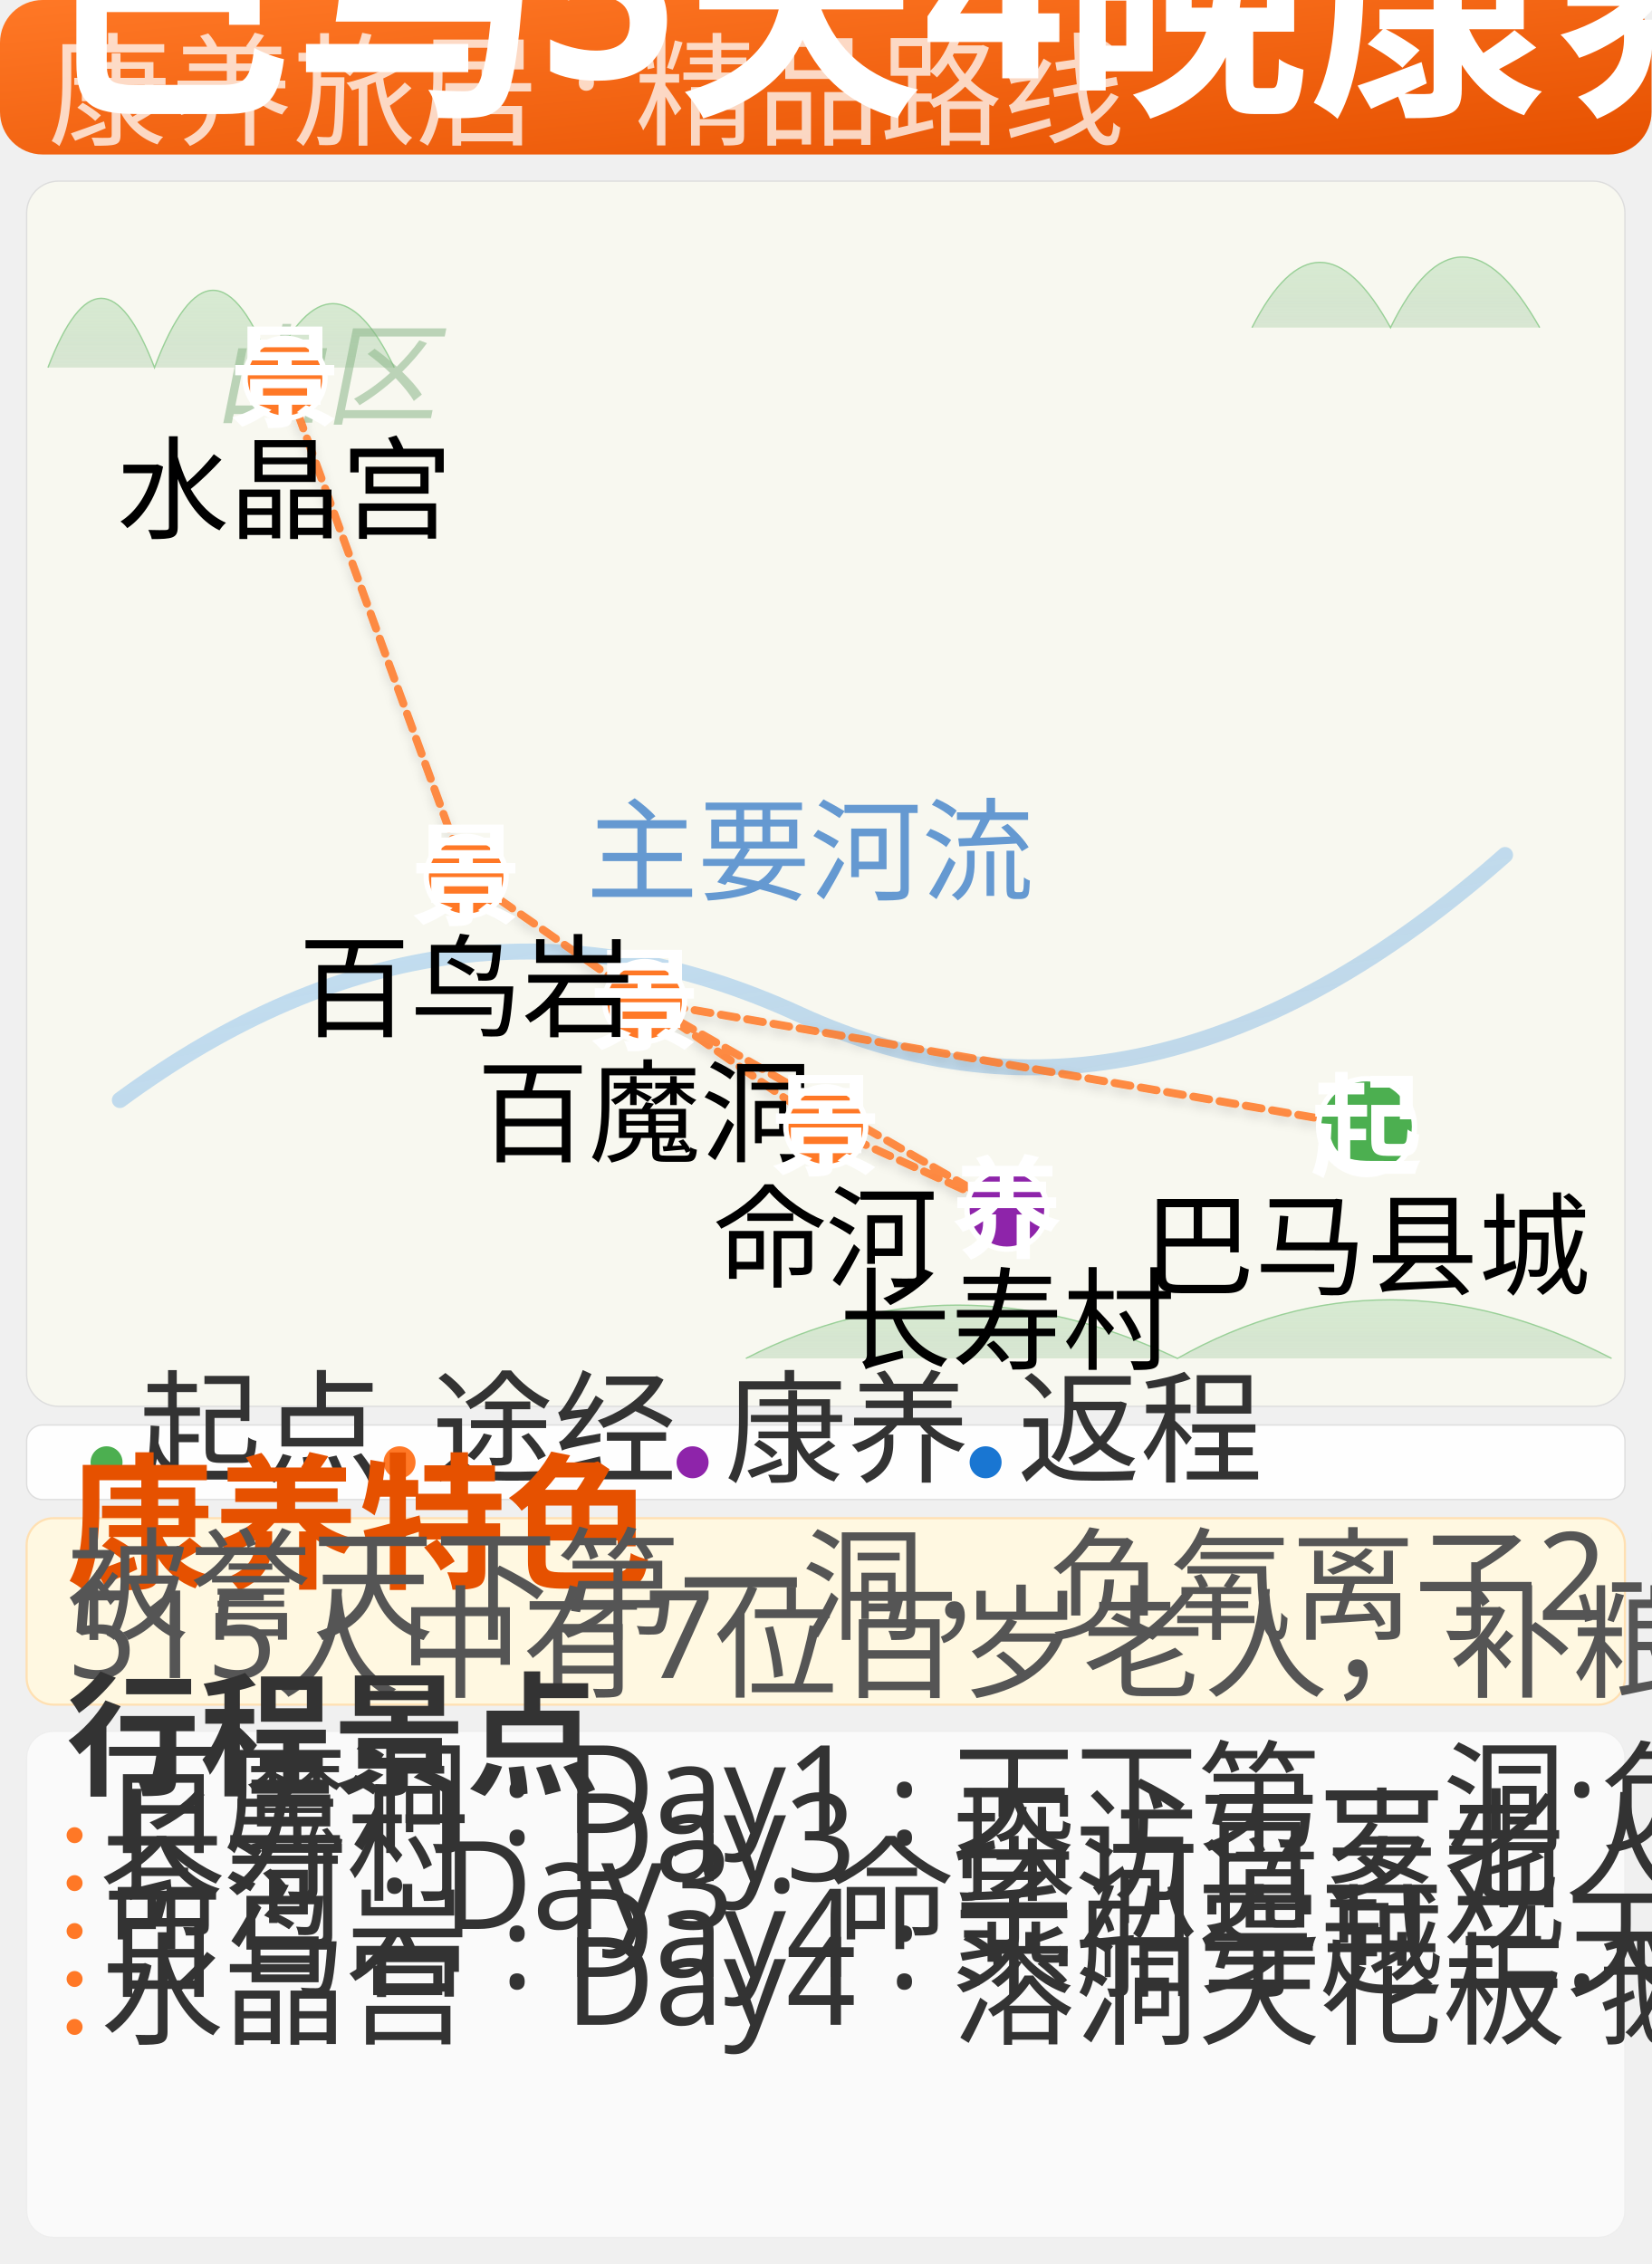
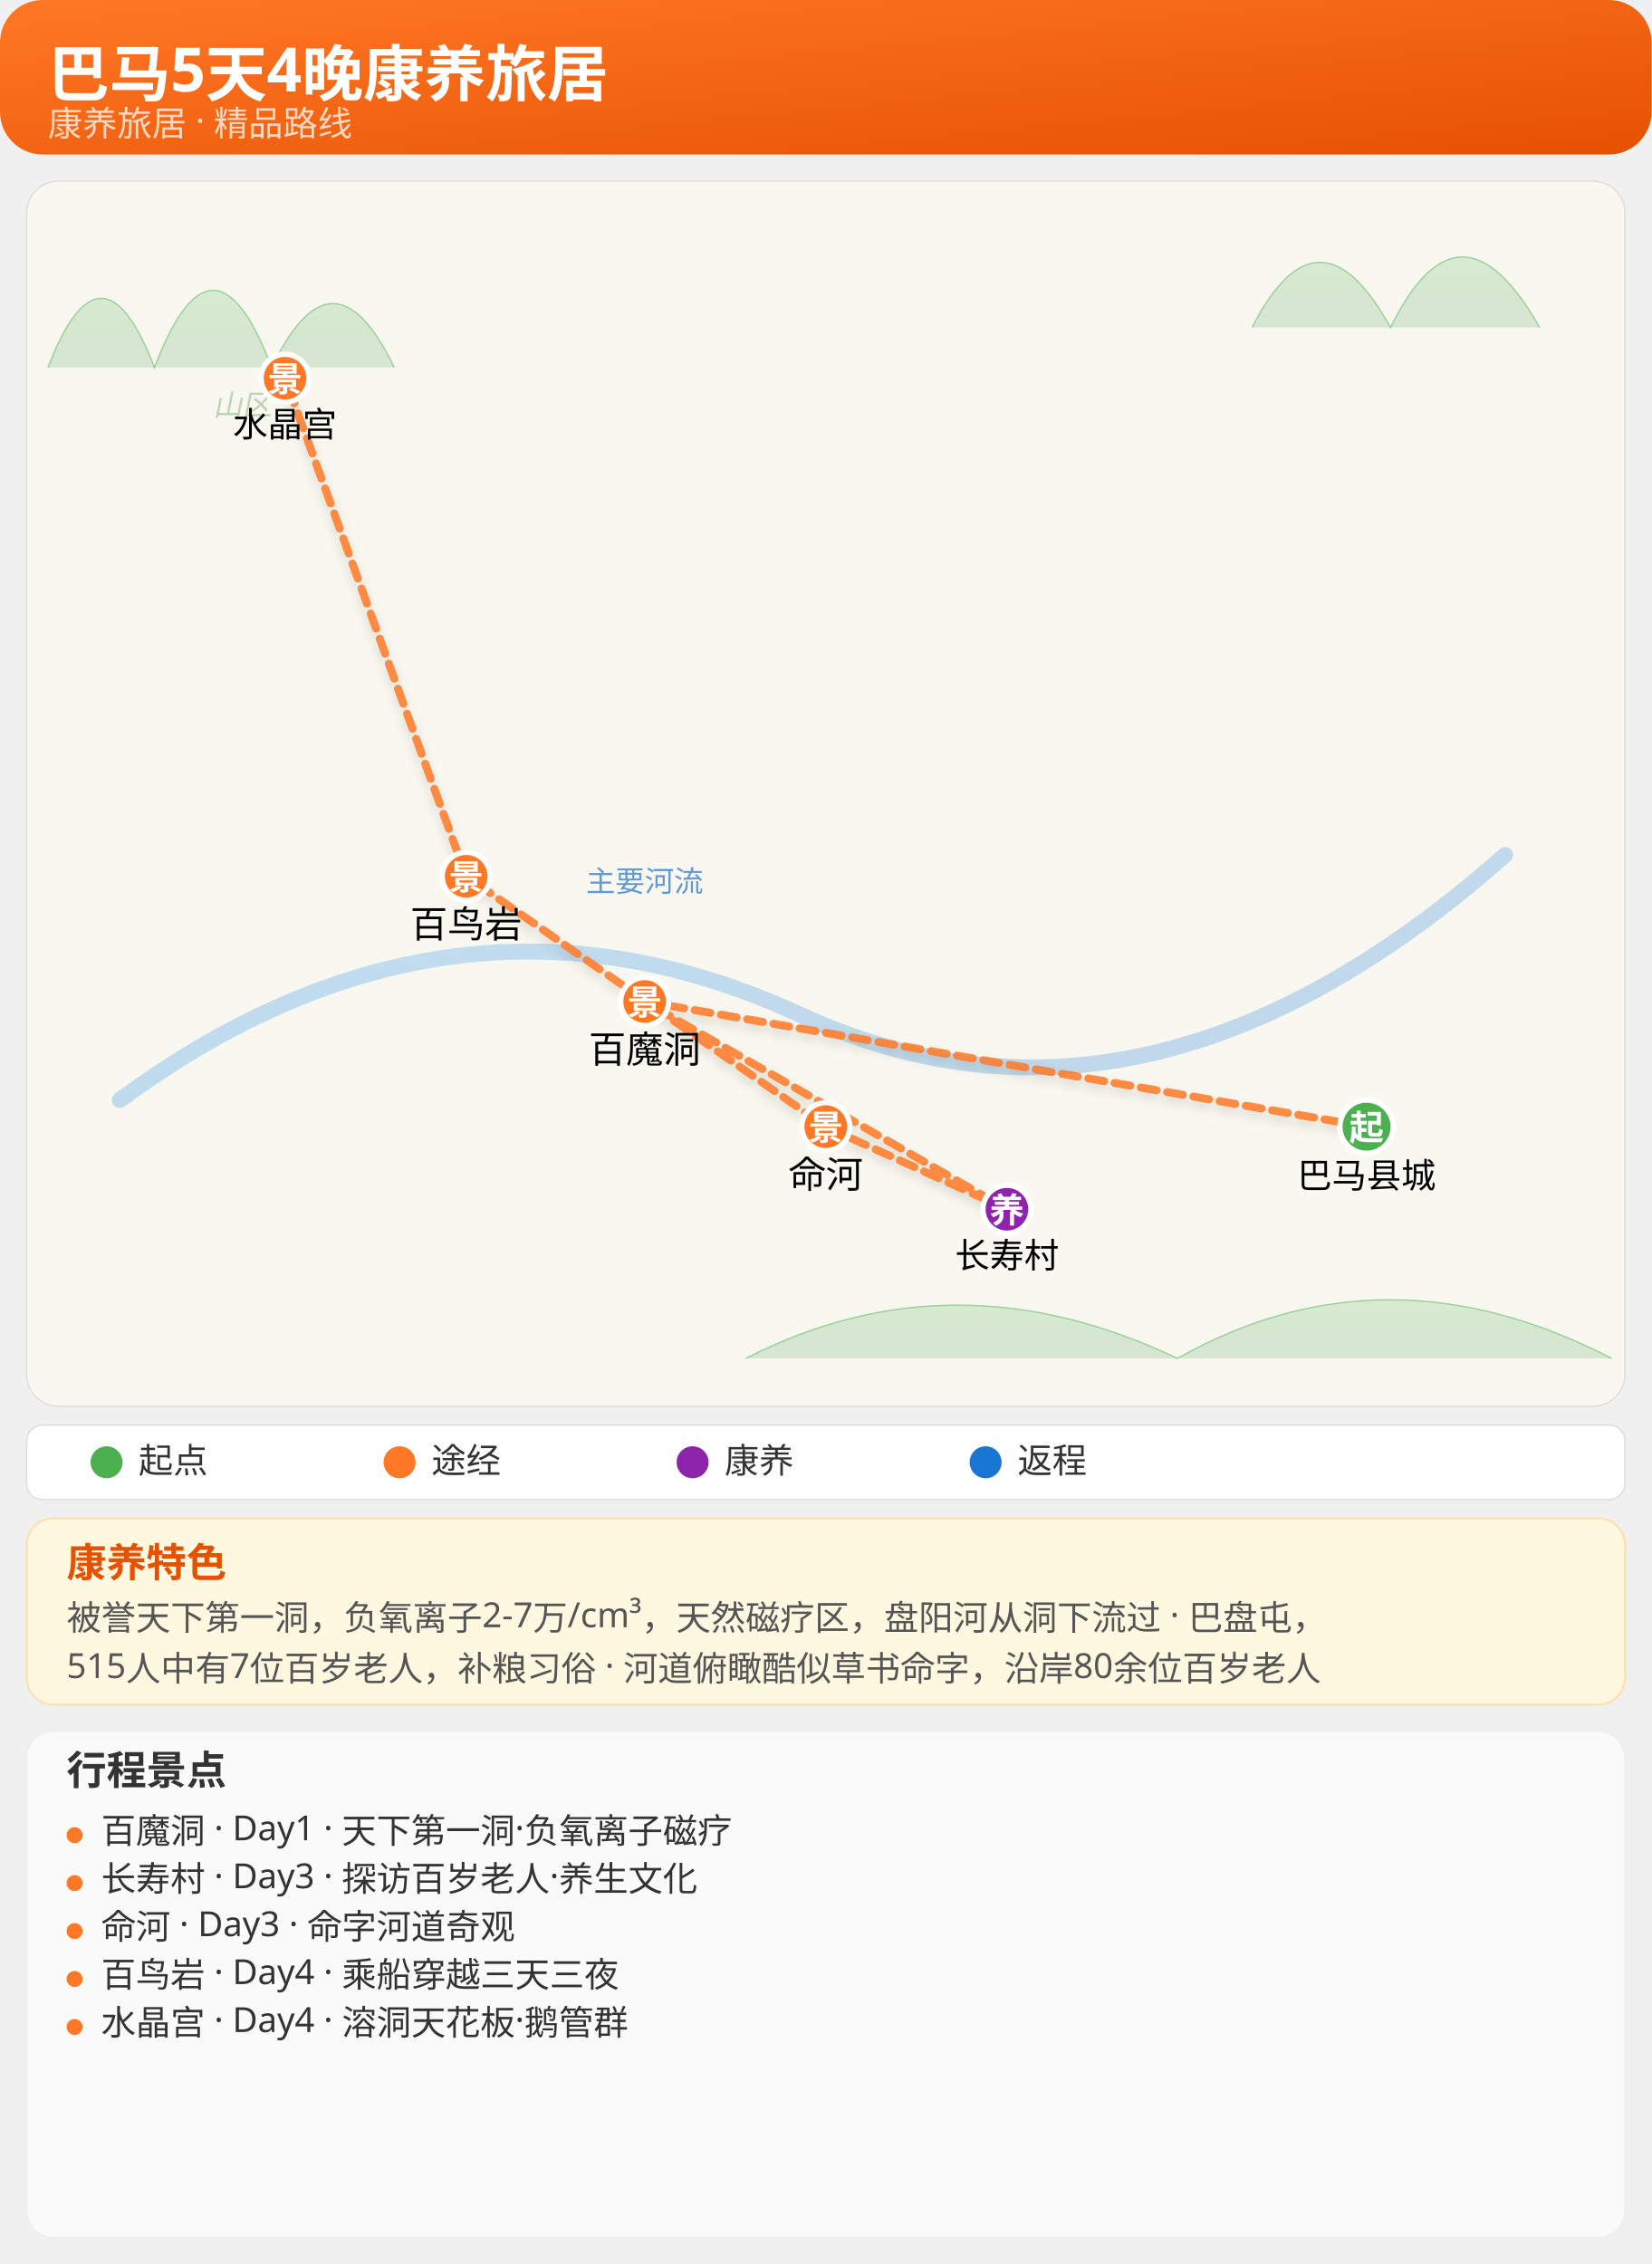
<svg xmlns="http://www.w3.org/2000/svg" viewBox="0 0 620 850" data-route-id="bama_5d4n" data-version="elder" data-route-name="巴马5天4晚康养旅居" data-center-lat="24.2000" data-center-lng="107.1000" style="width:100%;max-width:620px;background:linear-gradient(180deg,#F5F0E8 0%,#E8F4E8 100%);border-radius:16px;font-family:'PingFang SC','Microsoft YaHei',sans-serif">
  <defs>
    <linearGradient id="boundaryGrad" x1="0" y1="0" x2="1" y2="1">
      <stop offset="0%" stop-color="#E8F5E9" stop-opacity="0.95" />
      <stop offset="100%" stop-color="#C8E6C9" stop-opacity="0.8" />
    </linearGradient>
    <linearGradient id="riverGrad" x1="0" y1="0" x2="1" y2="1">
      <stop offset="0%" stop-color="#64B5F6" stop-opacity="0.7" />
      <stop offset="100%" stop-color="#1976D2" stop-opacity="0.5" />
    </linearGradient>
    <linearGradient id="hillGrad" x1="0" y1="0" x2="0" y2="1">
      <stop offset="0%" stop-color="#81C784" stop-opacity="0.5" />
      <stop offset="100%" stop-color="#388E3C" stop-opacity="0.3" />
    </linearGradient>
    <linearGradient id="heroGrad" x1="0" y1="0" x2="1" y2="1">
      <stop offset="0%" stop-color="#FF7826" />
      <stop offset="100%" stop-color="#E65100" />
    </linearGradient>
    <filter id="shadow">
      <feDropShadow dx="0" dy="2" stdDeviation="2" flood-color="#000" flood-opacity="0.15" />
    </filter>
  </defs>
  <rect x="0" y="0" width="620" height="58" rx="16" fill="url(#heroGrad)" />
-   <text x="18" y="36" fill="#fff" font-size="92" font-weight="bold">巴马5天4晚康养旅居</text>
-   <text x="18" y="51" fill="rgba(255,255,255,0.75)" font-size="46">康养旅居 · 精品路线</text>
+   <text class="svg-text" data-role="hero_title" x="18" y="36" fill="#fff" font-size="23" font-weight="bold">巴马5天4晚康养旅居</text>
+   <text class="svg-text" data-role="hero_sub" x="18" y="51" fill="rgba(255,255,255,0.75)" font-size="13">康养旅居 · 精品路线</text>
  <rect x="10" y="68" width="600" height="460" rx="12" fill="#F8F8F0" stroke="#DDD" stroke-width="0.5" />
  <g class="mountains" opacity="0.55">
    <path d="M18,138 Q38,86 58,138 Q80,80 102,138 Q125,90 148,138" fill="url(#hillGrad)" stroke="#4CAF50" stroke-width="0.5" />
    <path d="M470,123 Q495,74 522,123 Q548,70 578,123" fill="url(#hillGrad)" stroke="#4CAF50" stroke-width="0.5" />
    <path d="M280,510 Q358,470 442,510 Q520,466 605,510" fill="url(#hillGrad)" stroke="#4CAF50" stroke-width="0.5" />
-     <text x="80" y="156" fill="#2E7D32" font-size="42" opacity="0.55" font-style="italic">山区</text>
+     <text class="svg-text" data-role="map_deco" x="80" y="156" fill="#2E7D32" font-size="11" opacity="0.55" font-style="italic">山区</text>
  </g>
  <g class="rivers">
    <path d="M45,413 Q170,321 300,380.8 T565,321" fill="none" stroke="url(#riverGrad)" stroke-width="6" stroke-linecap="round" opacity="0.5" />
-     <text x="220" y="334.8" fill="#1565C0" font-size="42" opacity="0.65">主要河流</text>
+     <text class="svg-text" data-role="map_deco" x="220" y="334.8" fill="#1565C0" font-size="11" opacity="0.65">主要河流</text>
  </g>
  <g class="route-paths" filter="url(#shadow)">
    <path d="M 513 423 L 242 376 L 378 454 L 310 423 L 175 329 L 107 142" fill="none" stroke="#FF7826" stroke-width="3" stroke-dasharray="6 4" stroke-linecap="round" stroke-linejoin="round" opacity="0.85" />
  </g>
  <g class="markers">
    <g class="route-marker" style="cursor:pointer" data-type="arrival" data-day="Day1" data-name="巴马县城" data-plan="抵达巴马" data-lat="24.12" data-lng="107.25" data-spot-desc="抵达巴马" transform="translate(513,423)">
-       <circle class="hit-area" r="32" fill="transparent" pointer-events="all" />
-       <circle r="18" fill="#4CAF50" stroke="#fff" stroke-width="2" />
-       <text text-anchor="middle" dy="15" fill="#fff" font-size="42" font-weight="bold">起</text>
-       <text y="60" text-anchor="middle" font-size="42" fill="#000" font-family="sans-serif">巴马县城</text>
+       <circle class="hit-area" r="22" fill="transparent" pointer-events="all" />
+       <circle r="10" fill="#4CAF50" stroke="#fff" stroke-width="2" />
+       <text class="svg-text" data-role="marker_glyph" text-anchor="middle" dy="5" fill="#fff" font-size="13" font-weight="bold">起</text>
+       <text class="svg-text" data-role="marker_name" y="23" text-anchor="middle" font-size="13" fill="#000" font-family="sans-serif">巴马县城</text>
    </g>
    <g class="route-marker" style="cursor:pointer" data-type="spot" data-day="Day1" data-name="百魔洞" data-plan="天下第一洞·负氧离子磁疗" data-lat="24.15" data-lng="107.05" data-spot-desc="被誉天下第一洞，负氧离子2-7万/cm³，天然磁疗区，盘阳河从洞下流过" data-spot-img="https://dimg04.c-ctrip.com/images/1mf2h12000be4fpbd5CEC_W_640_0_Q90.jpg?proc=autoorient,https://dynamic-media-cdn.tripadvisor.com/media/photo-o/07/0e/ac/36/baimo-cave.jpg?w=1200&amp;h=-1&amp;s=1,https://img.yijuhome.com.cn/20250928/1988751759041223.jpg" transform="translate(242,376)">
-       <circle class="hit-area" r="29" fill="transparent" pointer-events="all" />
-       <circle r="15" fill="#FF7826" stroke="#fff" stroke-width="2" />
-       <text text-anchor="middle" dy="15" fill="#fff" font-size="42" font-weight="bold">景</text>
-       <text y="57" text-anchor="middle" font-size="42" fill="#000" font-family="sans-serif">百魔洞</text>
+       <circle class="hit-area" r="21" fill="transparent" pointer-events="all" />
+       <circle r="9" fill="#FF7826" stroke="#fff" stroke-width="2" />
+       <text class="svg-text" data-role="marker_glyph" text-anchor="middle" dy="5" fill="#fff" font-size="13" font-weight="bold">景</text>
+       <text class="svg-text" data-role="marker_name" y="23" text-anchor="middle" font-size="14" fill="#000" font-family="sans-serif">百魔洞</text>
    </g>
    <g class="route-marker" style="cursor:pointer" data-type="wellness" data-day="Day3" data-name="长寿村" data-plan="探访百岁老人·养生文化" data-lat="24.1" data-lng="107.15" data-spot-desc="巴盘屯，515人中有7位百岁老人，补粮习俗" data-spot-img="https://www.gxlvyouwang.com/uploads/allimg/20250806/1-250P6000045507.jpg,https://static.gxrb.com.cn/image/uploadpic/20250713/34f321dd4e3266715d994b7fd5171f36.png,https://lookaside.fbsbx.com/lookaside/crawler/media/?media_id=100064322606780" transform="translate(378,454)">
-       <circle class="hit-area" r="29" fill="transparent" pointer-events="all" />
-       <circle r="15" fill="#8E24AA" stroke="#fff" stroke-width="2" />
-       <text text-anchor="middle" dy="15" fill="#fff" font-size="42" font-weight="bold">养</text>
-       <text y="57" text-anchor="middle" font-size="42" fill="#000" font-family="sans-serif">长寿村</text>
+       <circle class="hit-area" r="21" fill="transparent" pointer-events="all" />
+       <circle r="9" fill="#8E24AA" stroke="#fff" stroke-width="2" />
+       <text class="svg-text" data-role="marker_glyph" text-anchor="middle" dy="5" fill="#fff" font-size="13" font-weight="bold">养</text>
+       <text class="svg-text" data-role="marker_name" y="22" text-anchor="middle" font-size="13" fill="#000" font-family="sans-serif">长寿村</text>
    </g>
    <g class="route-marker" style="cursor:pointer" data-type="spot" data-day="Day3" data-name="命河" data-plan="命字河道奇观" data-lat="24.12" data-lng="107.1" data-spot-desc="河道俯瞰酷似草书命字，沿岸80余位百岁老人" transform="translate(310,423)">
-       <circle class="hit-area" r="29" fill="transparent" pointer-events="all" />
-       <circle r="15" fill="#FF7826" stroke="#fff" stroke-width="2" />
-       <text text-anchor="middle" dy="15" fill="#fff" font-size="42" font-weight="bold">景</text>
-       <text y="57" text-anchor="middle" font-size="42" fill="#000" font-family="sans-serif">命河</text>
+       <circle class="hit-area" r="21" fill="transparent" pointer-events="all" />
+       <circle r="9" fill="#FF7826" stroke="#fff" stroke-width="2" />
+       <text class="svg-text" data-role="marker_glyph" text-anchor="middle" dy="5" fill="#fff" font-size="13" font-weight="bold">景</text>
+       <text class="svg-text" data-role="marker_name" y="23" text-anchor="middle" font-size="14" fill="#000" font-family="sans-serif">命河</text>
    </g>
    <g class="route-marker" style="cursor:pointer" data-type="spot" data-day="Day4" data-name="百鸟岩" data-plan="乘船穿越三天三夜" data-lat="24.18" data-lng="107" data-spot-desc="地下河溶洞，三个天窗光影奇观，负氧离子5万/cm³" transform="translate(175,329)">
-       <circle class="hit-area" r="29" fill="transparent" pointer-events="all" />
-       <circle r="15" fill="#FF7826" stroke="#fff" stroke-width="2" />
-       <text text-anchor="middle" dy="15" fill="#fff" font-size="42" font-weight="bold">景</text>
-       <text y="57" text-anchor="middle" font-size="42" fill="#000" font-family="sans-serif">百鸟岩</text>
+       <circle class="hit-area" r="21" fill="transparent" pointer-events="all" />
+       <circle r="9" fill="#FF7826" stroke="#fff" stroke-width="2" />
+       <text class="svg-text" data-role="marker_glyph" text-anchor="middle" dy="5" fill="#fff" font-size="13" font-weight="bold">景</text>
+       <text class="svg-text" data-role="marker_name" y="23" text-anchor="middle" font-size="14" fill="#000" font-family="sans-serif">百鸟岩</text>
    </g>
    <g class="route-marker" style="cursor:pointer" data-type="spot" data-day="Day4" data-name="水晶宫" data-plan="溶洞天花板·鹅管群" data-lat="24.3" data-lng="106.95" data-spot-desc="AAAA级景区，全球最大非重力卷曲石花，恒温18℃" transform="translate(107,142)">
-       <circle class="hit-area" r="29" fill="transparent" pointer-events="all" />
-       <circle r="15" fill="#FF7826" stroke="#fff" stroke-width="2" />
-       <text text-anchor="middle" dy="15" fill="#fff" font-size="42" font-weight="bold">景</text>
-       <text y="57" text-anchor="middle" font-size="42" fill="#000" font-family="sans-serif">水晶宫</text>
+       <circle class="hit-area" r="21" fill="transparent" pointer-events="all" />
+       <circle r="9" fill="#FF7826" stroke="#fff" stroke-width="2" />
+       <text class="svg-text" data-role="marker_glyph" text-anchor="middle" dy="5" fill="#fff" font-size="13" font-weight="bold">景</text>
+       <text class="svg-text" data-role="marker_name" y="22" text-anchor="middle" font-size="13" fill="#000" font-family="sans-serif">水晶宫</text>
    </g>
  </g>
  <g class="legend" transform="translate(10, 535)">
    <rect width="600" height="28" rx="6" fill="rgba(255,255,255,0.92)" stroke="#ddd" stroke-width="0.5" />
    <circle cx="30" cy="14" r="6" fill="#4CAF50" />
-     <text x="42" y="18" font-size="46" fill="#333">起点</text>
+     <text class="svg-text" data-role="legend" x="42" y="18" font-size="13" fill="#333">起点</text>
    <circle cx="140" cy="14" r="6" fill="#FF7826" />
-     <text x="152" y="18" font-size="46" fill="#333">途经</text>
+     <text class="svg-text" data-role="legend" x="152" y="18" font-size="13" fill="#333">途经</text>
    <circle cx="250" cy="14" r="6" fill="#8E24AA" />
-     <text x="262" y="18" font-size="46" fill="#333">康养</text>
+     <text class="svg-text" data-role="legend" x="262" y="18" font-size="13" fill="#333">康养</text>
    <circle cx="360" cy="14" r="6" fill="#1976D2" />
-     <text x="372" y="18" font-size="46" fill="#333">返程</text>
+     <text class="svg-text" data-role="legend" x="372" y="18" font-size="13" fill="#333">返程</text>
  </g>
  <g class="wellness-info" transform="translate(10, 570)">
    <rect width="600" height="70" rx="10" fill="#FFF8E1" stroke="#FFE0B2" stroke-width="0.8" />
-     <text x="15" y="22" fill="#E65100" font-size="55" font-weight="bold">康养特色</text>
-     <text x="15" y="42" fill="#555" font-size="46">被誉天下第一洞，负氧离子2-7万/cm³，天然磁疗区，盘阳河从洞下流过 · 巴盘屯，</text>
-     <text x="15" y="60" fill="#555" font-size="46">515人中有7位百岁老人，补粮习俗 · 河道俯瞰酷似草书命字，沿岸80余位百岁老人</text>
+     <text class="svg-text" data-role="panel_title" x="15" y="22" fill="#E65100" font-size="15" font-weight="bold">康养特色</text>
+     <text class="svg-text" data-role="panel_body" x="15" y="42" fill="#555" font-size="13">被誉天下第一洞，负氧离子2-7万/cm³，天然磁疗区，盘阳河从洞下流过 · 巴盘屯，</text>
+     <text class="svg-text" data-role="panel_body" x="15" y="60" fill="#555" font-size="13">515人中有7位百岁老人，补粮习俗 · 河道俯瞰酷似草书命字，沿岸80余位百岁老人</text>
  </g>
  <g class="spot-list" transform="translate(10, 650)">
    <rect width="600" height="190" rx="10" fill="#FAFAFA" stroke="#EEE" stroke-width="0.5" />
-     <text x="15" y="20" fill="#333" font-size="50" font-weight="bold">行程景点</text>
+     <text class="svg-text" data-role="panel_title" x="15" y="20" fill="#333" font-size="15" font-weight="bold">行程景点</text>
    <g class="spot-item" data-name="百魔洞" data-day="Day1" data-spot-desc="被誉天下第一洞，负氧离子2-7万/cm³，天然磁疗区，盘阳河从洞下流过" data-spot-img="https://dimg04.c-ctrip.com/images/1mf2h12000be4fpbd5CEC_W_640_0_Q90.jpg?proc=autoorient,https://dynamic-media-cdn.tripadvisor.com/media/photo-o/07/0e/ac/36/baimo-cave.jpg?w=1200&amp;h=-1&amp;s=1,https://img.yijuhome.com.cn/20250928/1988751759041223.jpg">
      <circle cx="18" cy="39" r="3" fill="#FF7826" />
-       <text x="28" y="42" fill="#333" font-size="46">百魔洞 · Day1 · 天下第一洞·负氧离子磁疗</text>
+       <text class="svg-text" data-role="list_item" x="28" y="42" fill="#333" font-size="13">百魔洞 · Day1 · 天下第一洞·负氧离子磁疗</text>
    </g>
    <g class="spot-item" data-name="长寿村" data-day="Day3" data-spot-desc="巴盘屯，515人中有7位百岁老人，补粮习俗" data-spot-img="https://www.gxlvyouwang.com/uploads/allimg/20250806/1-250P6000045507.jpg,https://static.gxrb.com.cn/image/uploadpic/20250713/34f321dd4e3266715d994b7fd5171f36.png,https://lookaside.fbsbx.com/lookaside/crawler/media/?media_id=100064322606780">
      <circle cx="18" cy="57" r="3" fill="#FF7826" />
-       <text x="28" y="60" fill="#333" font-size="46">长寿村 · Day3 · 探访百岁老人·养生文化</text>
+       <text class="svg-text" data-role="list_item" x="28" y="60" fill="#333" font-size="13">长寿村 · Day3 · 探访百岁老人·养生文化</text>
    </g>
    <g class="spot-item" data-name="命河" data-day="Day3" data-spot-desc="河道俯瞰酷似草书命字，沿岸80余位百岁老人">
      <circle cx="18" cy="75" r="3" fill="#FF7826" />
-       <text x="28" y="78" fill="#333" font-size="46">命河 · Day3 · 命字河道奇观</text>
+       <text class="svg-text" data-role="list_item" x="28" y="78" fill="#333" font-size="13">命河 · Day3 · 命字河道奇观</text>
    </g>
    <g class="spot-item" data-name="百鸟岩" data-day="Day4" data-spot-desc="地下河溶洞，三个天窗光影奇观，负氧离子5万/cm³">
      <circle cx="18" cy="93" r="3" fill="#FF7826" />
-       <text x="28" y="96" fill="#333" font-size="46">百鸟岩 · Day4 · 乘船穿越三天三夜</text>
+       <text class="svg-text" data-role="list_item" x="28" y="96" fill="#333" font-size="13">百鸟岩 · Day4 · 乘船穿越三天三夜</text>
    </g>
    <g class="spot-item" data-name="水晶宫" data-day="Day4" data-spot-desc="AAAA级景区，全球最大非重力卷曲石花，恒温18℃">
      <circle cx="18" cy="111" r="3" fill="#FF7826" />
-       <text x="28" y="114" fill="#333" font-size="46">水晶宫 · Day4 · 溶洞天花板·鹅管群</text>
+       <text class="svg-text" data-role="list_item" x="28" y="114" fill="#333" font-size="13">水晶宫 · Day4 · 溶洞天花板·鹅管群</text>
    </g>
  </g>
</svg>
